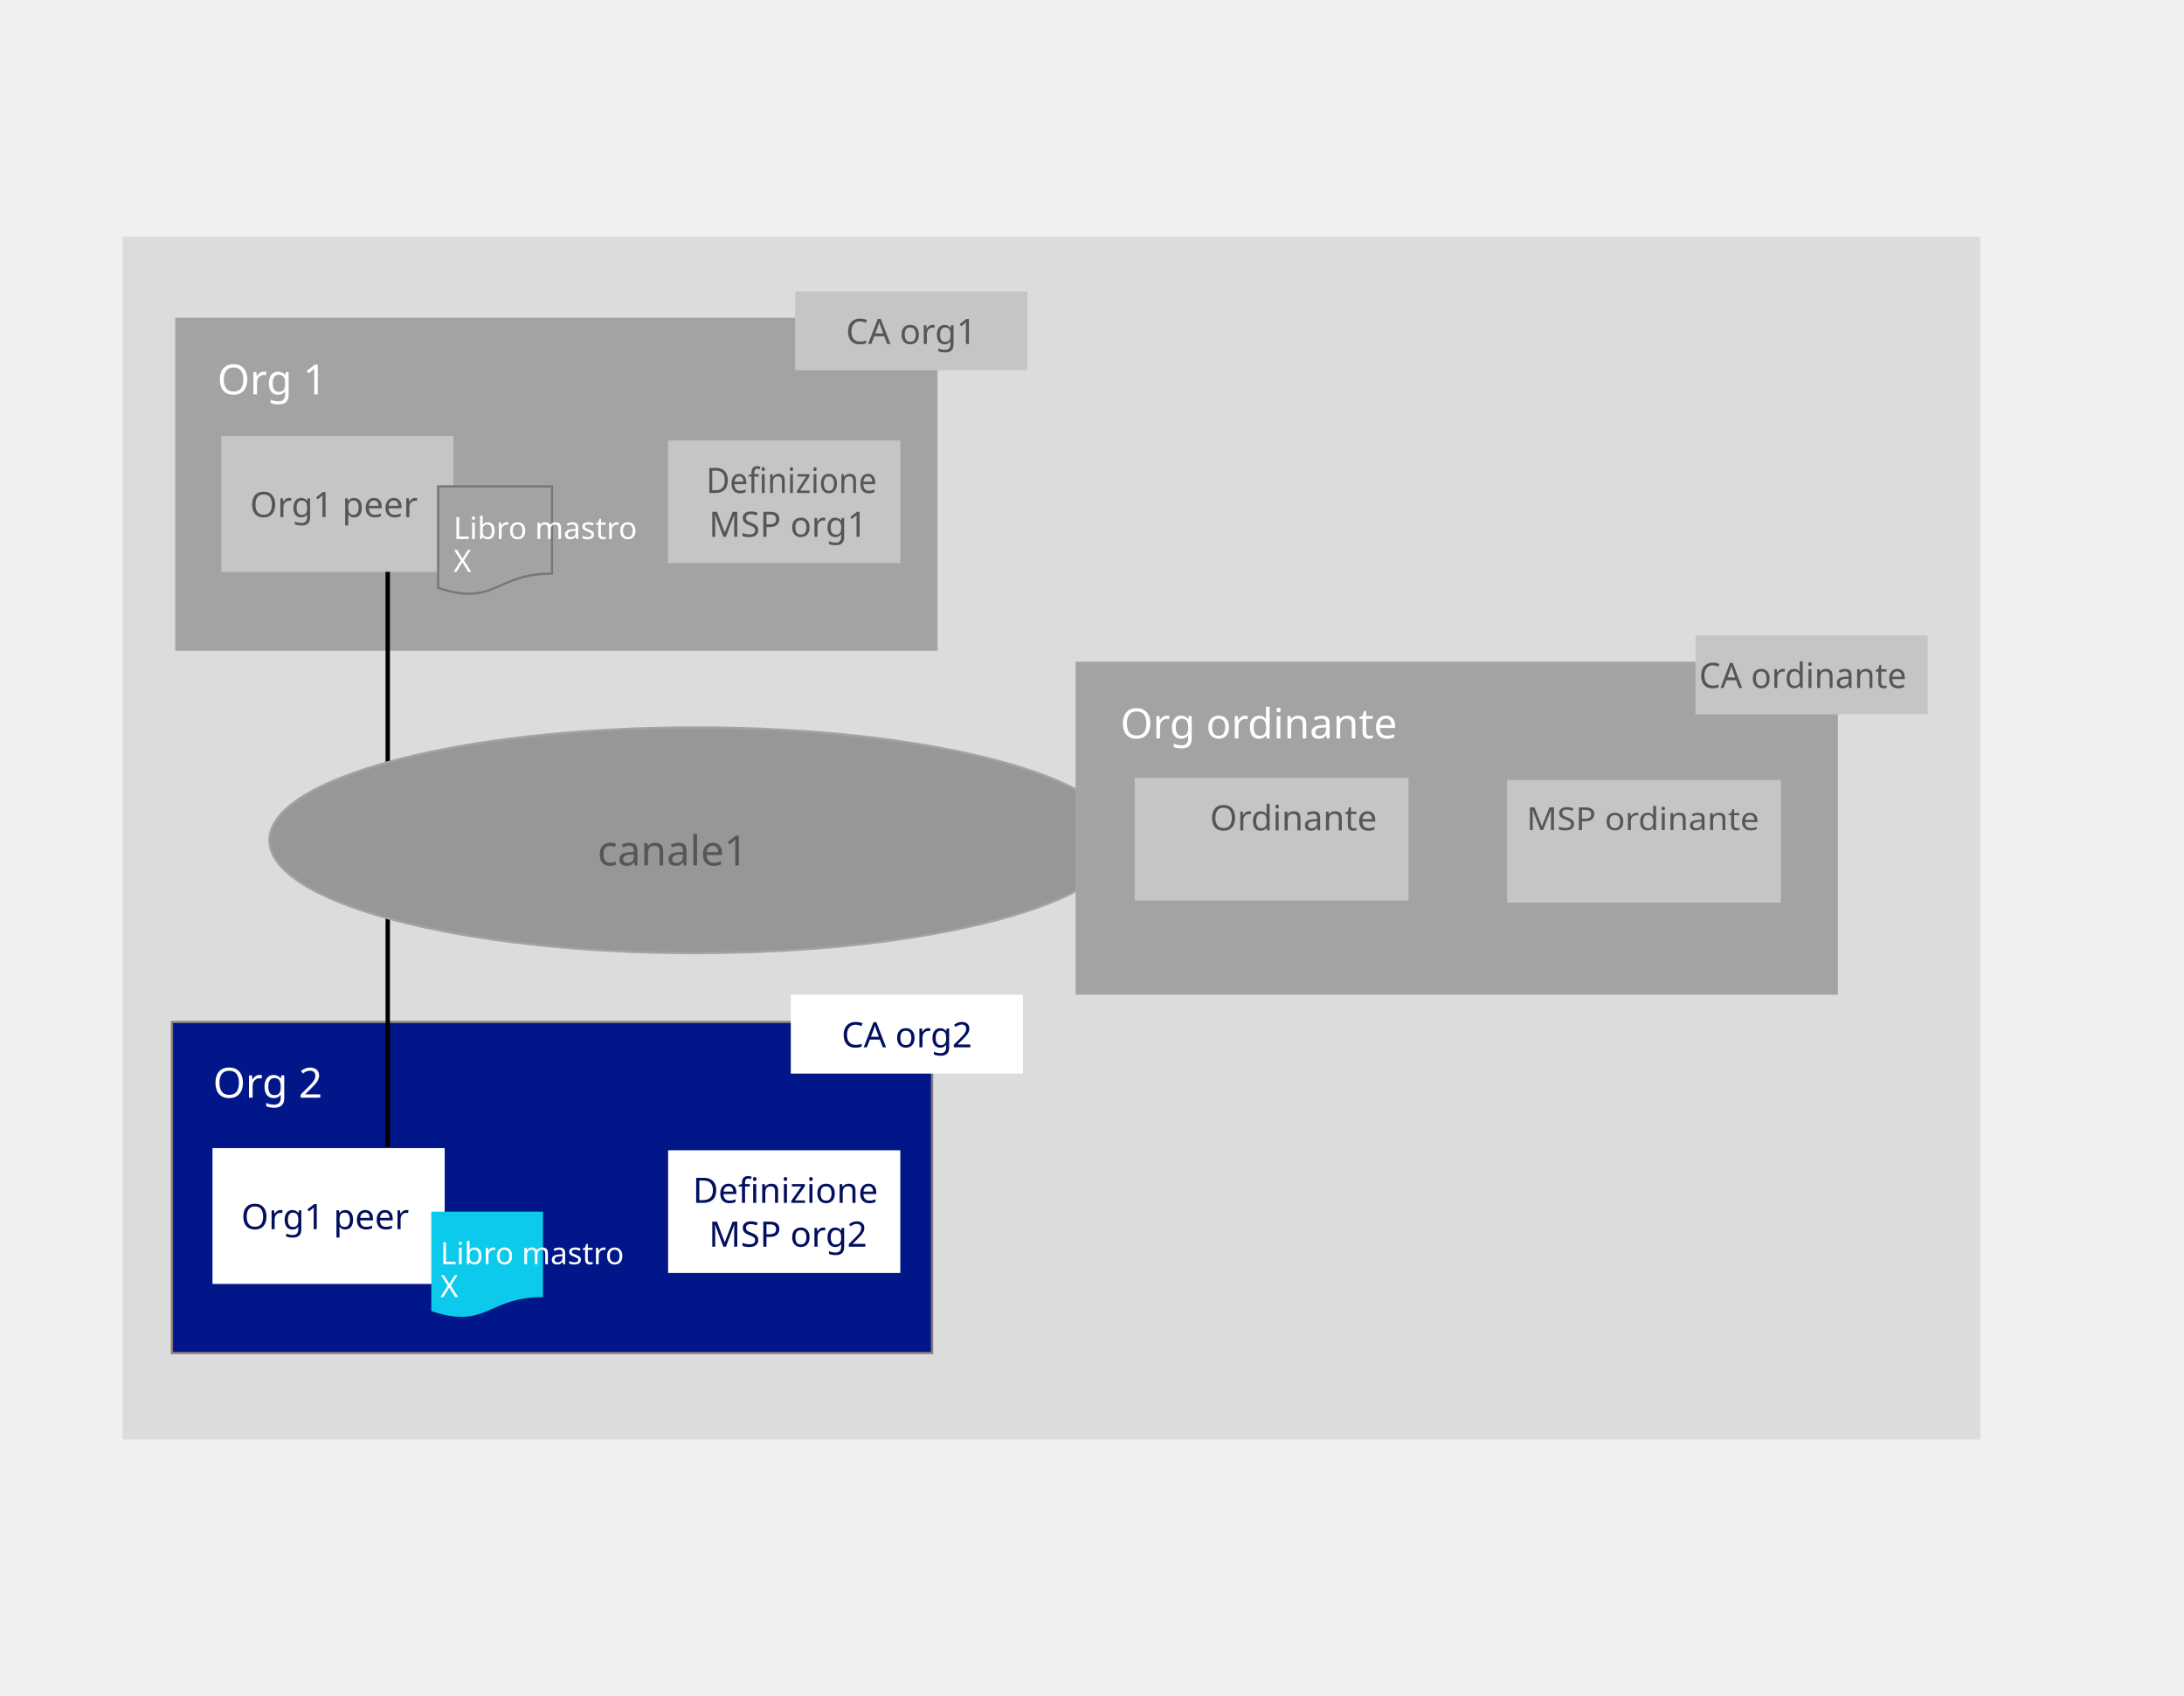
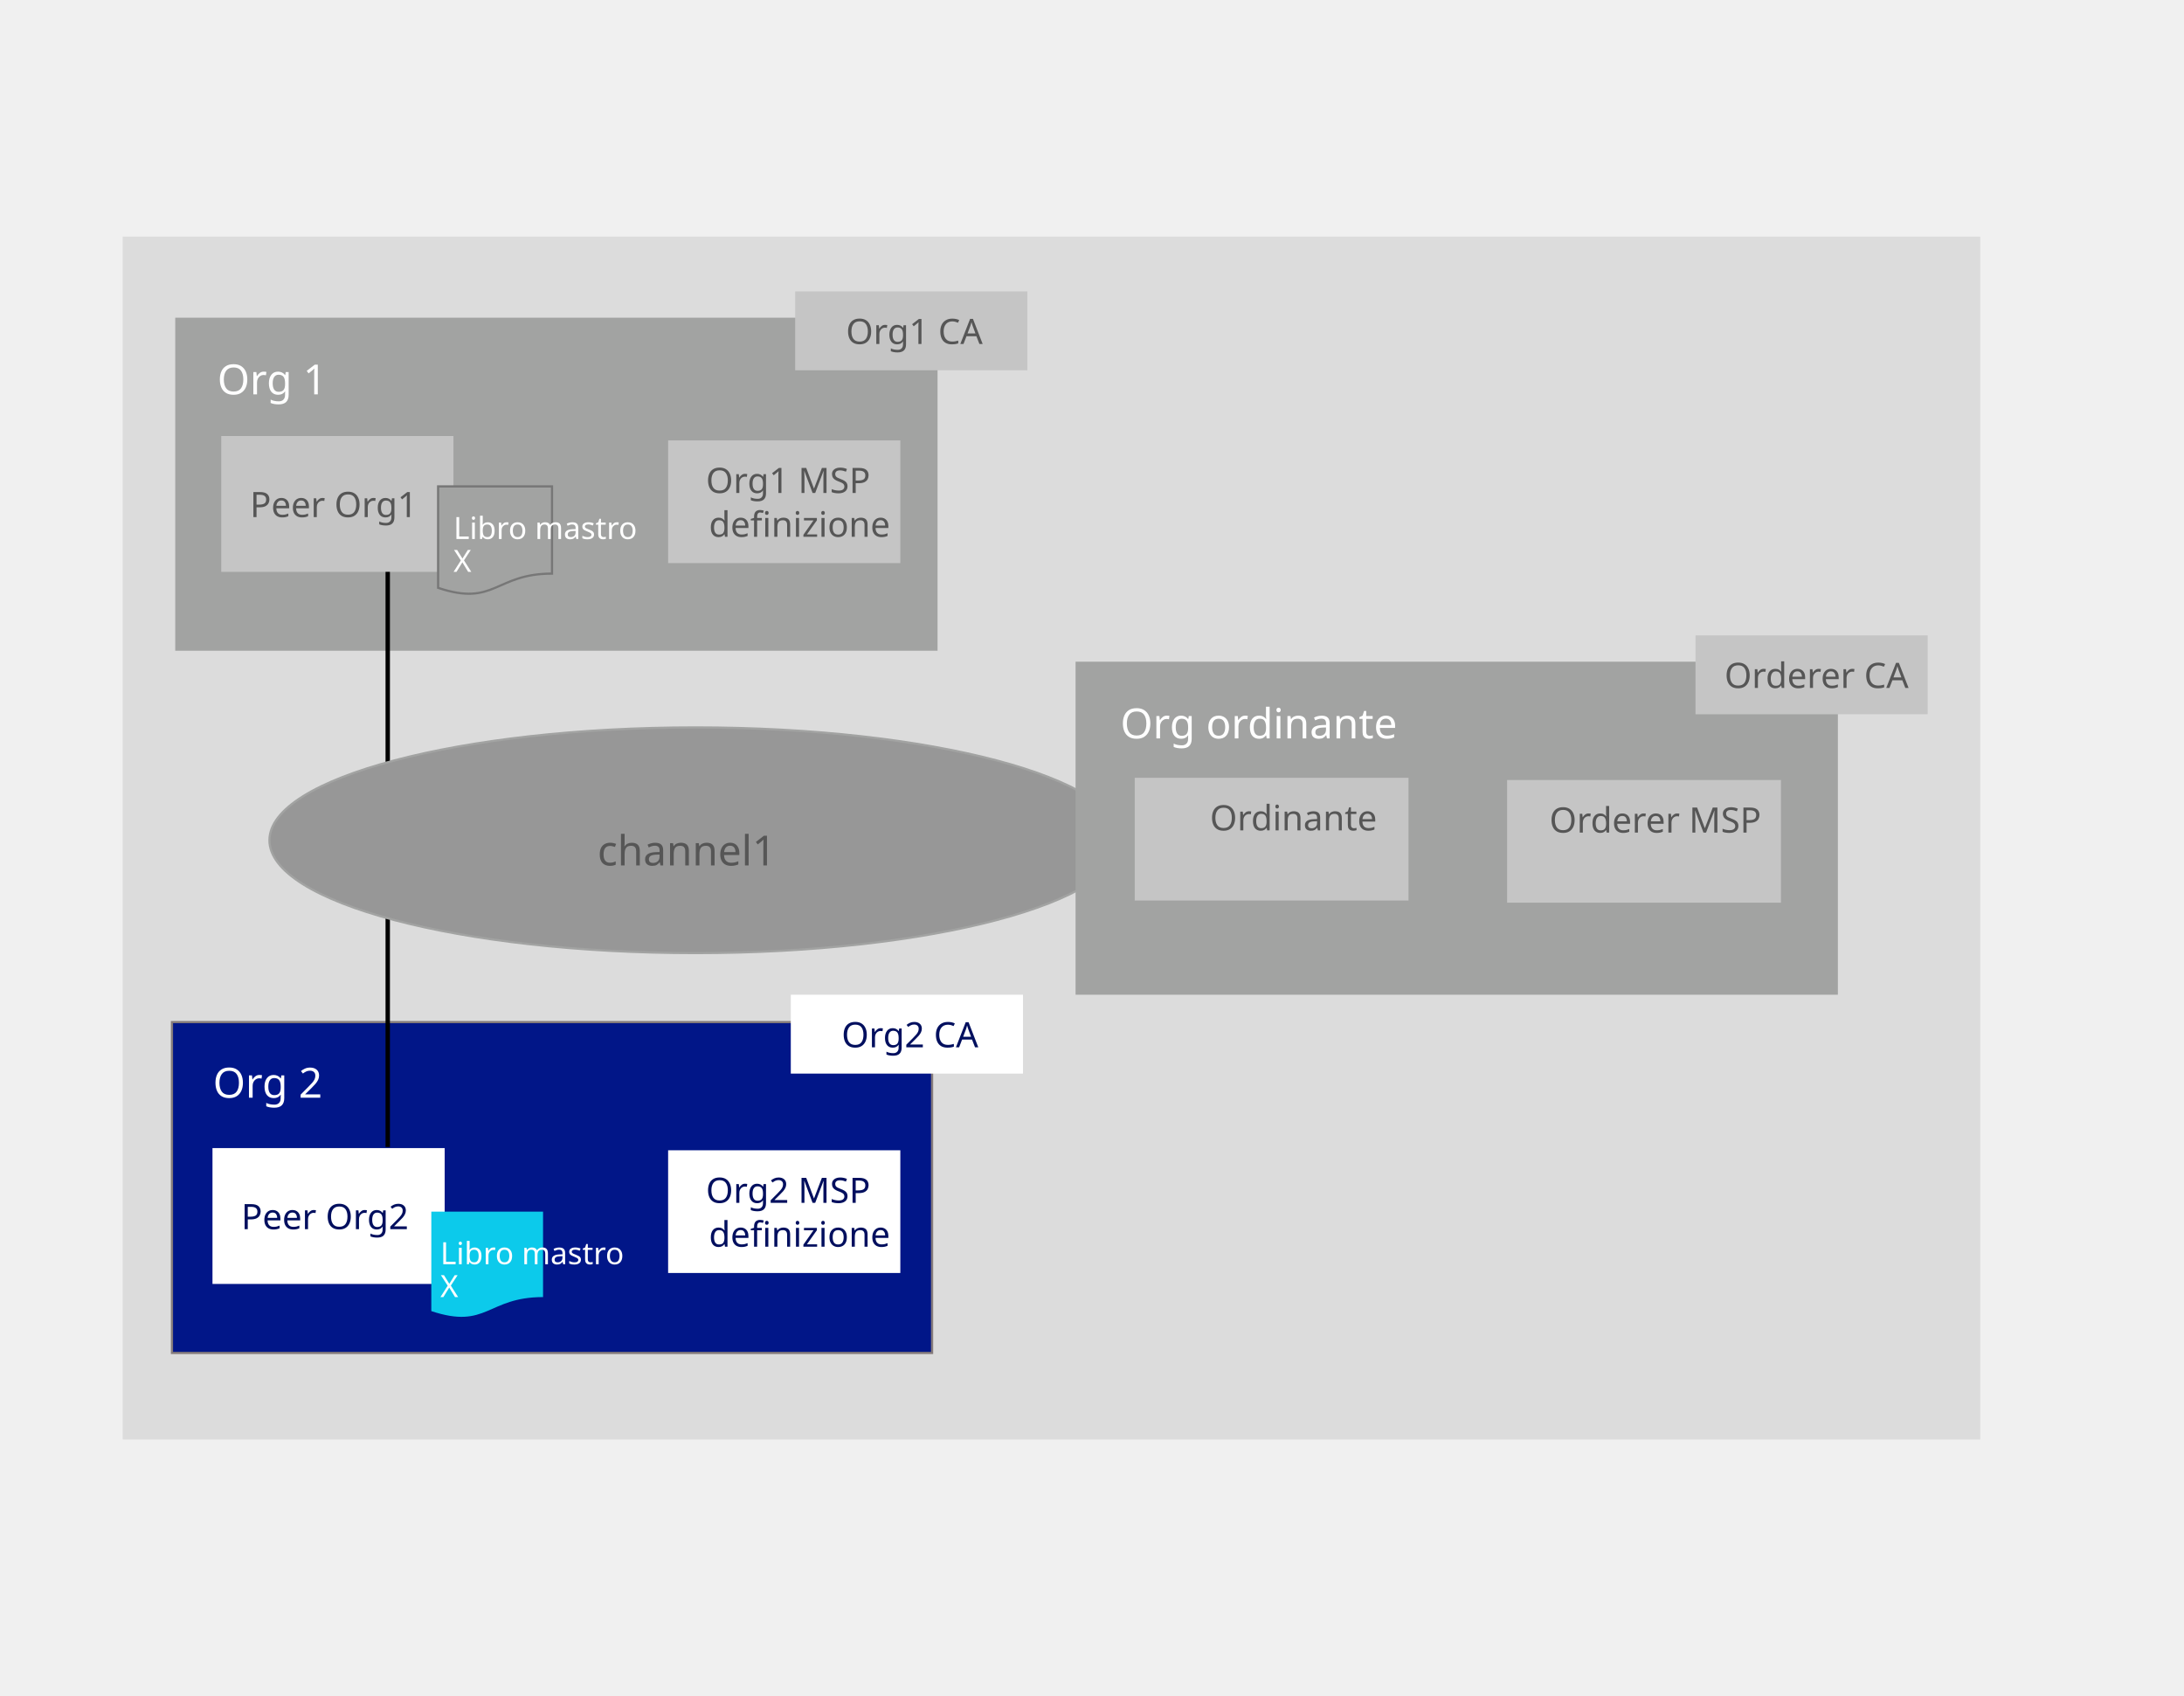
<svg xmlns="http://www.w3.org/2000/svg" version="1.1" id="Layer_1" x="0px" y="0px" viewBox="0 0 997 774" style="enable-background:new 0 0 997 774;" xml:space="preserve">
-   <defs id="defs97" />
-   <style type="text/css" id="style2">
+   <style type="text/css">
	.st0{fill:#DCDCDC;}
	.st1{fill:#FFFFFF;}
	.st2{fill:none;stroke:#001588;stroke-width:3;}
	.st3{fill:#001588;}
	.st4{fill:#C5C5C5;}
	.st5{fill:#767171;}
	.st6{fill:#5A6872;}
	.st7{fill:#A2A3A2;}
	.st8{font-family:'IBMPlexSans-Medium';}
	.st9{font-size:19px;}
	.st10{fill:#565656;}
	.st11{font-size:16px;}
	.st12{fill:#011688;stroke:#857B7B;}
	.st13{fill:#FFFFFF;stroke:#FFFFFF;}
	.st14{fill:#010F5E;}
	.st15{fill:#0CCAEB;}
	.st16{fill:#A2A3A2;stroke:#777777;stroke-miterlimit:10;}
	.st17{font-size:14px;}
	.st18{fill:none;stroke:#000000;stroke-width:2;stroke-miterlimit:10;}
	.st19{fill:#979797;stroke:#A2A3A2;}
</style>
  <rect id="Rectangle" x="56" y="108" class="st0" width="848" height="549" />
  <g id="Group-18" transform="translate(518, 357)">
    <g id="Group-5">
      <polygon id="Fill-1" class="st1" points="-4.5,-3.5 129.5,-3.5 129.5,55.5 -4.5,55.5   " />
-       <g id="Clip-4" />
+       <g id="Clip-4">
+ 		</g>
      <polygon id="Stroke-3" class="st2" points="-4.5,55.5 129.5,55.5 129.5,-3.5 -4.5,-3.5   " />
    </g>
    <polygon id="Fill-6" class="st3" points="2,49 40,49 40,32 2,32  " />
    <polygon id="Fill-7" class="st3" points="83,49 121,49 121,32 83,32  " />
    <polygon id="Fill-8" class="st3" points="43,49 80,49 80,32 43,32  " />
    <polygon id="Fill-9" class="st4" points="46,44 53,44 53,36 46,36  " />
    <polygon id="Fill-10" class="st4" points="54,44 61,44 61,36 54,36  " />
    <polygon id="Fill-11" class="st4" points="62,44 69,44 69,36 62,36  " />
    <polygon id="Fill-12" class="st4" points="70,44 77,44 77,36 70,36  " />
    <path id="Fill-13" class="st5" d="M50.5,31.2h0.3l-0.5,0.5v-6.9l0.5,0.5H50v-1h1.3v7.9h-0.8V31.2z M38.9,25.3h8v-1h-8V25.3z    M27.9,25.3h8v-1h-8C27.9,24.3,27.9,25.3,27.9,25.3z M24.9,25.3h-5.4l0.5-0.5v1.7h-1v-2.2h5.9V25.3z M22.5,25.5l-3,6l-3-6H22.5z" />
    <path id="Fill-14" class="st5" d="M106.5,31.2h0.3l-0.5,0.5v-6.9l0.5,0.5H106v-1h1.3v7.9h-0.8V31.2z M94.9,25.3h8v-1h-8V25.3z    M83.9,25.3h8v-1h-8V25.3z M80.9,25.3h-5.4l0.5-0.5v1.7h-1v-2.2h5.9V25.3z M78.5,25.5l-3,6l-3-6H78.5z" />
    <polygon id="Fill-15" class="st4" points="87,44 94,44 94,36 87,36  " />
    <polygon id="Fill-16" class="st4" points="95,44 102,44 102,36 95,36  " />
    <polygon id="Fill-17" class="st4" points="103,44 110,44 110,36 103,36  " />
  </g>
  <g id="UI-Icon_x2F_checkmark--outline_x2F__x24_ui-05" transform="translate(321, 255)">
    <path id="Oval-2" class="st6" d="M2,9.5c3.6,0,6.5-2.9,6.5-6.5S5.6-3.5,2-3.5S-4.5-0.6-4.5,3S-1.6,9.5,2,9.5z M2,11   c-4.4,0-8-3.6-8-8s3.6-8,8-8s8,3.6,8,8S6.4,11,2,11z" />
    <polygon id="check" class="st6" points="5.3,-0.3 6.7,1.1 0.8,7 -2.7,3.6 -1.3,2.2 0.8,4.2  " />
  </g>
  <rect id="Rectangle_1_" x="80" y="145" class="st7" width="348" height="152" />
-   <text transform="matrix(1 0 0 1 99.206 180)" class="st1 st8 st9" id="text30">Org 1</text>
+   <text transform="matrix(1 0 0 1 99.206 180)" class="st1 st8 st9">Org 1</text>
  <rect id="Rectangle_2_" x="363" y="133" class="st4" width="106" height="36" />
-   <text transform="matrix(1 0 0 1 386.176 157)" class="st10 st8 st11" id="text33">CA org1</text>
+   <text transform="matrix(1 0 0 1 386.176 157)" class="st10 st8 st11">Org1 CA</text>
  <rect id="Rectangle_3_" x="305" y="201" class="st4" width="106" height="56" />
-   <text transform="scale(0.959609,1.042091)" class="st10 st8 st11" id="text36" x="335.95" y="215.912" style="font-size:15.354px;font-family:IBMPlexSans-Medium;fill:#565656;stroke-width:0.96">Definizione </text>
-   <text transform="matrix(1 0 0 1 323.616 245)" class="st10 st8 st11" id="text38">MSP org1</text>
+   <text transform="matrix(1 0 0 1 322.256 225)" class="st10 st8 st11">Org1 MSP </text>
+   <text transform="matrix(1 0 0 1 323.616 245)" class="st10 st8 st11">definizione</text>
  <rect id="Rectangle_4_" x="78.5" y="466.5" class="st12" width="347" height="151" />
-   <text transform="matrix(1 0 0 1 97.206 501)" class="st1 st8 st9" id="text41">Org 2</text>
+   <text transform="matrix(1 0 0 1 97.206 501)" class="st1 st8 st9">Org 2</text>
  <rect id="Rectangle_5_" x="97.5" y="524.5" class="st13" width="105" height="61" />
-   <text transform="matrix(1 0 0 1 110.124 561)" class="st14 st8 st11" id="text44">Org1 peer</text>
+   <text transform="matrix(1 0 0 1 110.124 561)" class="st14 st8 st11">Peer Org2</text>
  <rect id="Rectangle_6_" x="361.5" y="454.5" class="st13" width="105" height="35" />
-   <text transform="matrix(1 0 0 1 384.176 478)" class="st14 st8 st11" id="text47">CA org2</text>
+   <text transform="matrix(1 0 0 1 384.176 478)" class="st14 st8 st11">Org2 CA</text>
  <rect id="Rectangle_7_" x="305.5" y="525.5" class="st13" width="105" height="55" />
-   <text class="st14 st8 st11" id="text50" x="316.256" y="549" style="font-size:16px;font-family:IBMPlexSans-Medium;fill:#010f5e">Definizione </text>
-   <text transform="matrix(1 0 0 1 323.616 569)" class="st14 st8 st11" id="text52">MSP org2</text>
+   <text transform="matrix(1 0 0 1 322.256 549)" class="st14 st8 st11">Org2 MSP </text>
+   <text transform="matrix(1 0 0 1 323.616 569)" class="st14 st8 st11">definizione</text>
  <rect id="Rectangle_8_" x="101" y="199" class="st4" width="106" height="62" />
-   <text transform="matrix(1 0 0 1 114.124 236)" class="st10 st8 st11" id="text55">Org1 peer</text>
+   <text transform="matrix(1 0 0 1 114.124 236)" class="st10 st8 st11">Peer Org1</text>
  <g id="Group-3-Copy" transform="translate(202, 558)">
-     <g id="Clip-2_1_" />
+     <g id="Clip-2_1_">
+ 	</g>
    <path id="Fill-1_2_" class="st15" d="M-5.1-5h51v39c-25.5,0-25.5,14.9-51,6.4C-5.1,40.4-5.1-5-5.1-5z" />
  </g>
  <g id="Group-3" transform="translate(209, 227)">
-     <g id="Clip-2" />
+     <g id="Clip-2">
+ 	</g>
    <path id="Fill-1_1_" class="st16" d="M-9-5h52v39.8c-26,0-26,15.2-52,6.5V-5z" />
  </g>
-   <text transform="matrix(1 0 0 1 207 246)" class="st1 st8 st17" id="text63">Libro mastro</text>
-   <text transform="matrix(1 0 0 1 250.6936 246)" class="st1 st8 st17" id="text65" />
-   <line class="st18" x1="177" y1="261" x2="177" y2="523.5" id="line67" />
+   <text transform="matrix(1 0 0 1 207 246)" class="st1 st8 st17">Libro mastro</text>
+   <text transform="matrix(1 0 0 1 250.6936 246)" class="st1 st8 st17"> </text>
+   <line class="st18" x1="177" y1="261" x2="177" y2="523.5" />
  <ellipse id="Oval" class="st19" cx="317.5" cy="383.5" rx="194.5" ry="51.5" />
-   <text transform="matrix(1 0 0 1 207 261)" class="st1 st8 st17" id="text70">X</text>
+   <text transform="matrix(1 0 0 1 207 261)" class="st1 st8 st17">X</text>
  <rect id="Rectangle_9_" x="491" y="302" class="st7" width="348" height="152" />
-   <text transform="matrix(1 0 0 1 201 577)" class="st1 st8 st17" id="text73">Libro mastro</text>
-   <text transform="matrix(1 0 0 1 244.6936 577)" class="st1 st8 st17" id="text75" />
-   <text transform="matrix(1 0 0 1 201 592)" class="st1 st8 st17" id="text77">X</text>
-   <text transform="matrix(1 0 0 1 719.116 400)" class="st10 st8 st11" id="text79">definizione</text>
-   <text transform="matrix(1 0 0 1 272.7465 395)" class="st10 st8 st9" id="text81">canale1</text>
+   <text transform="matrix(1 0 0 1 201 577)" class="st1 st8 st17">Libro mastro</text>
+   <text transform="matrix(1 0 0 1 244.6936 577)" class="st1 st8 st17"> </text>
+   <text transform="matrix(1 0 0 1 201 592)" class="st1 st8 st17">X</text>
+   <text transform="matrix(1 0 0 1 719.116 400)" class="st10 st8 st11">definizione</text>
+   <text transform="matrix(1 0 0 1 272.7465 395)" class="st10 st8 st9">channel1</text>
  <rect id="Rectangle_10_" x="774" y="290" class="st4" width="106" height="36" />
-   <text transform="scale(0.9828689,1.01743)" class="st10 st8 st11" id="text84" x="789.183" y="308.621" style="font-size:15.726px;font-family:IBMPlexSans-Medium;fill:#565656;stroke-width:0.983">CA ordinante</text>
-   <text transform="matrix(1 0 0 1 511.447 337)" class="st1 st8 st9" id="text86">Org ordinante</text>
+   <text transform="matrix(1 0 0 1 787.228 314)" class="st10 st8 st11">Orderer CA</text>
+   <text transform="matrix(1 0 0 1 511.447 337)" class="st1 st8 st9">Org ordinante</text>
  <rect id="Rectangle_11_" x="688" y="356" class="st4" width="125" height="56" />
  <rect id="Rectangle-Copy" x="518" y="355" class="st4" width="125" height="56" />
-   <text transform="scale(1.028815,0.9719921)" class="st10 st8 st11" id="text90" x="677.416" y="389.779" style="font-size:14.92px;font-family:IBMPlexSans-Medium;fill:#565656;stroke-width:0.932">MSP ordinante </text>
-   <text transform="matrix(1 0 0 1 552.324 379)" class="st10 st8 st11" id="text92">Ordinante</text>
+   <text transform="matrix(1 0 0 1 707.308 380)" class="st10 st8 st11">Orderer MSP </text>
+   <text transform="matrix(1 0 0 1 552.324 379)" class="st10 st8 st11">Ordinante</text>
</svg>
